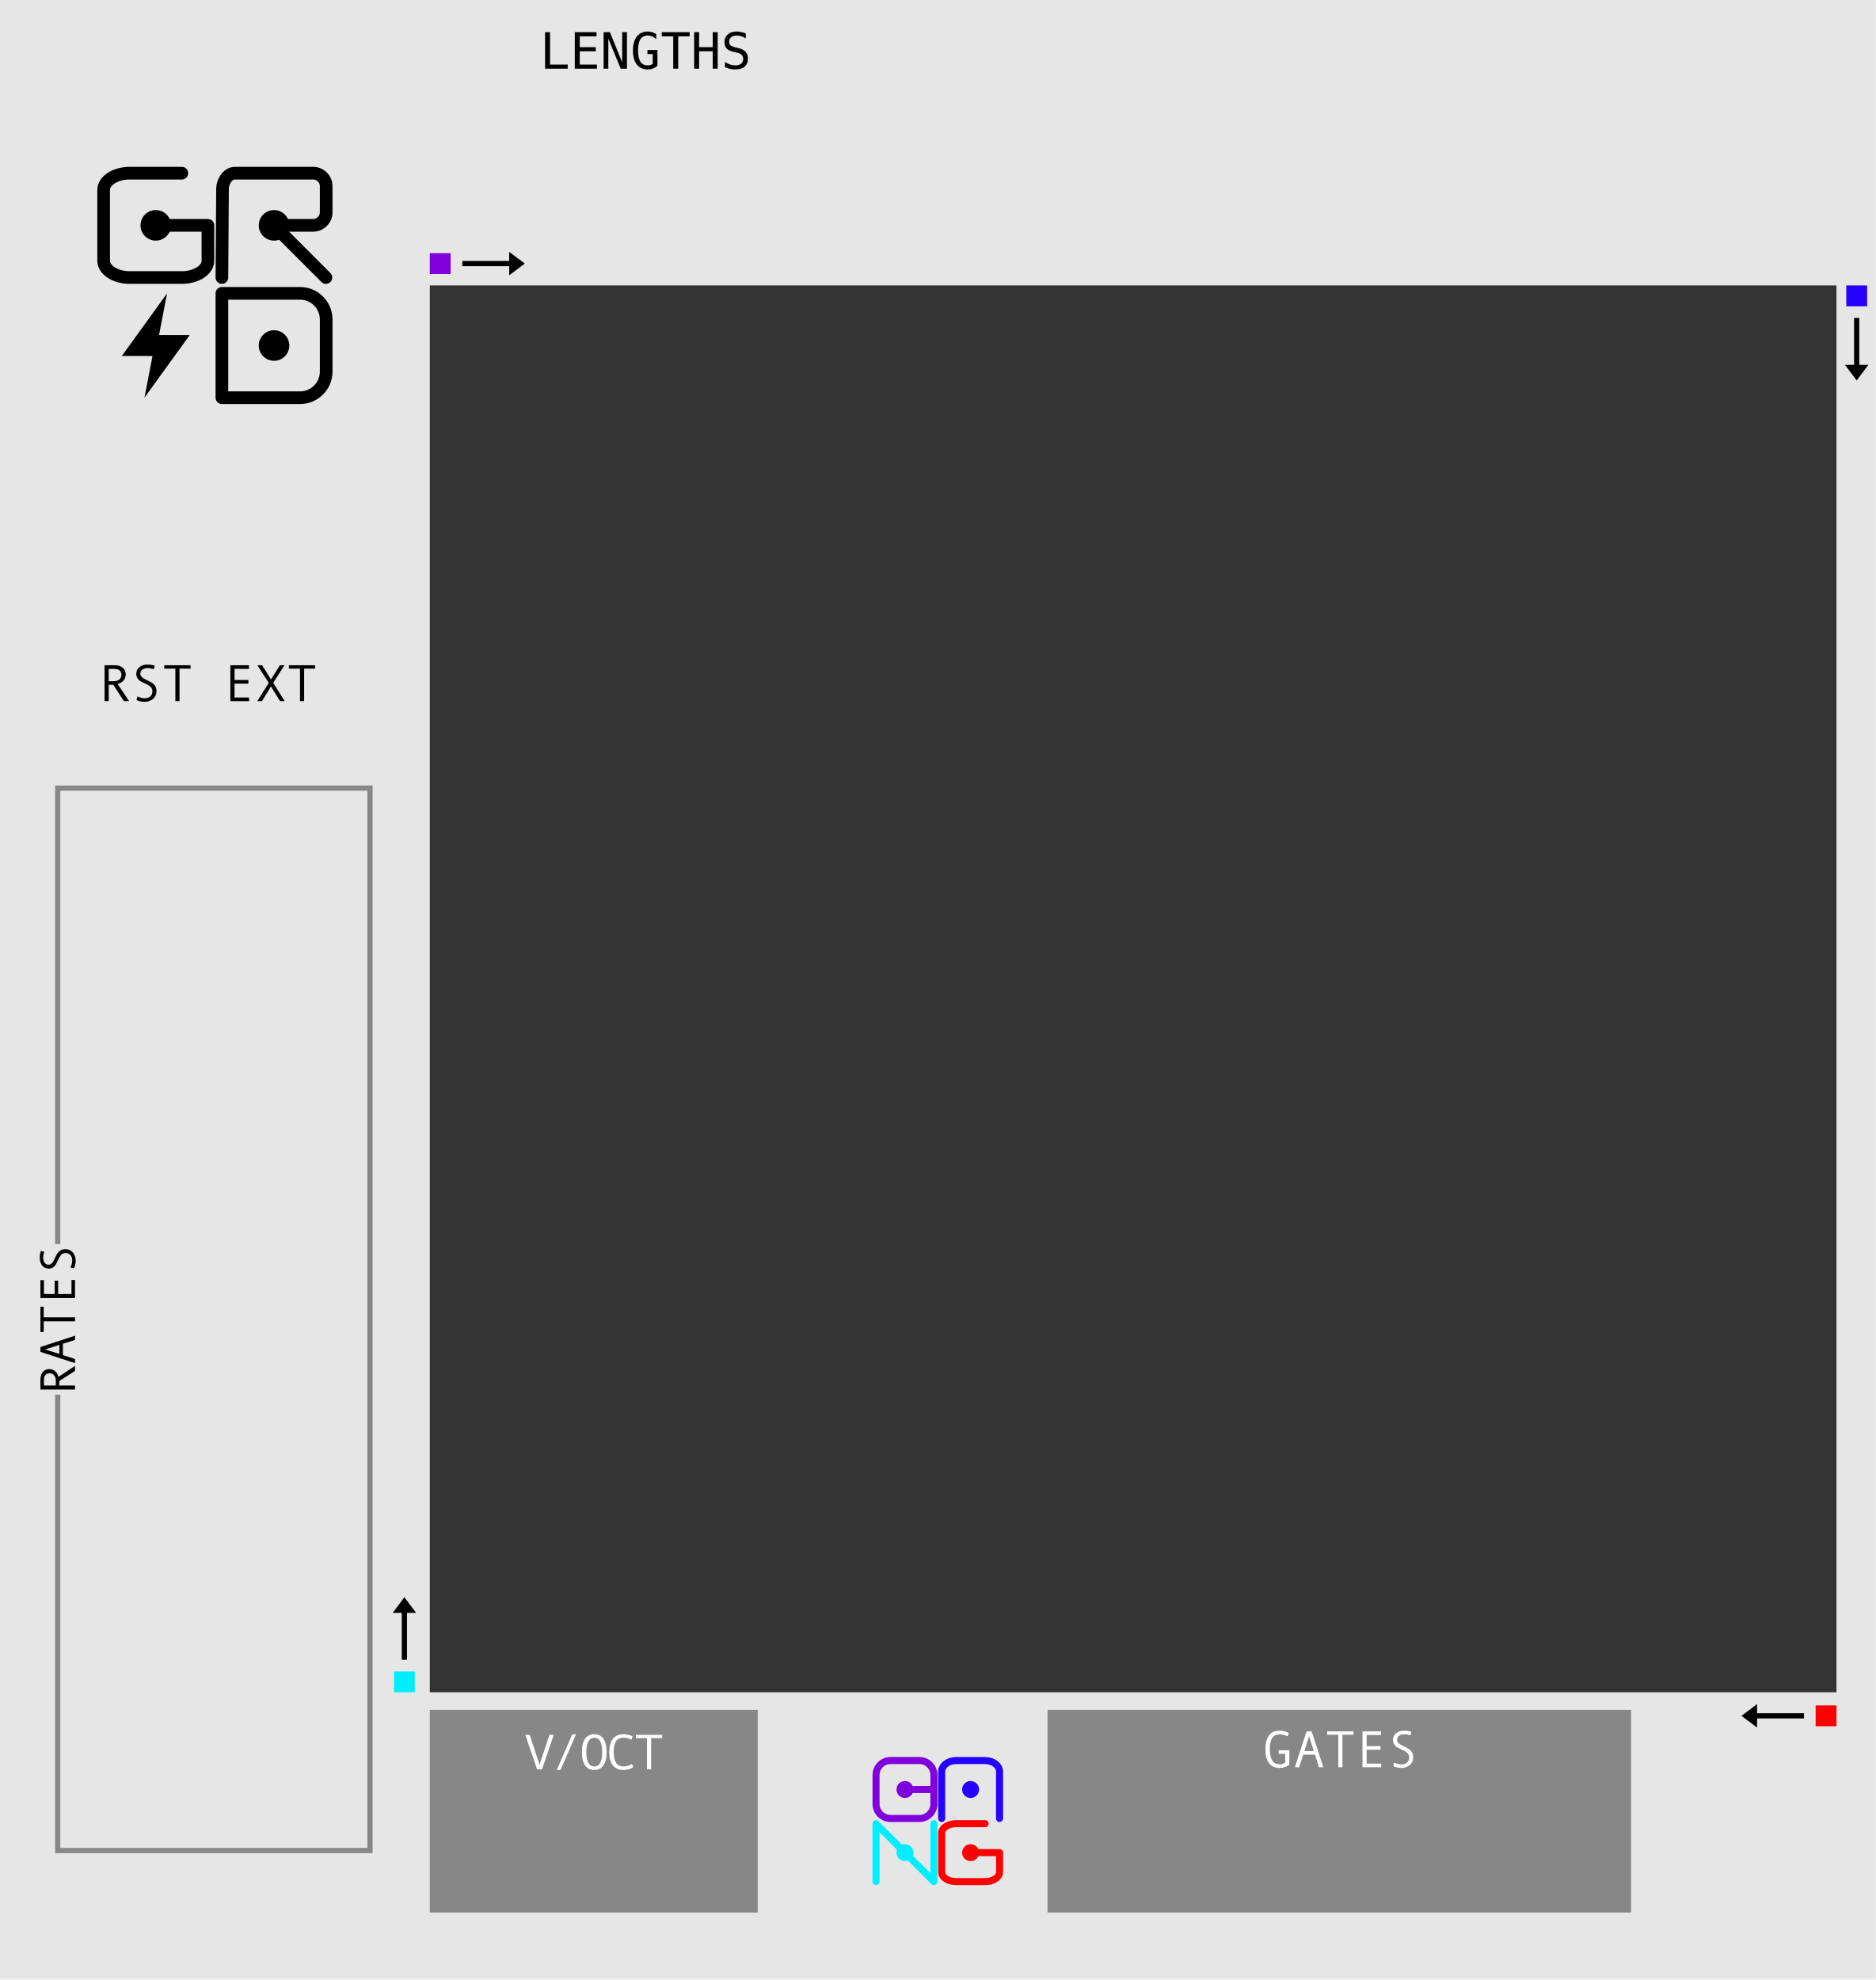
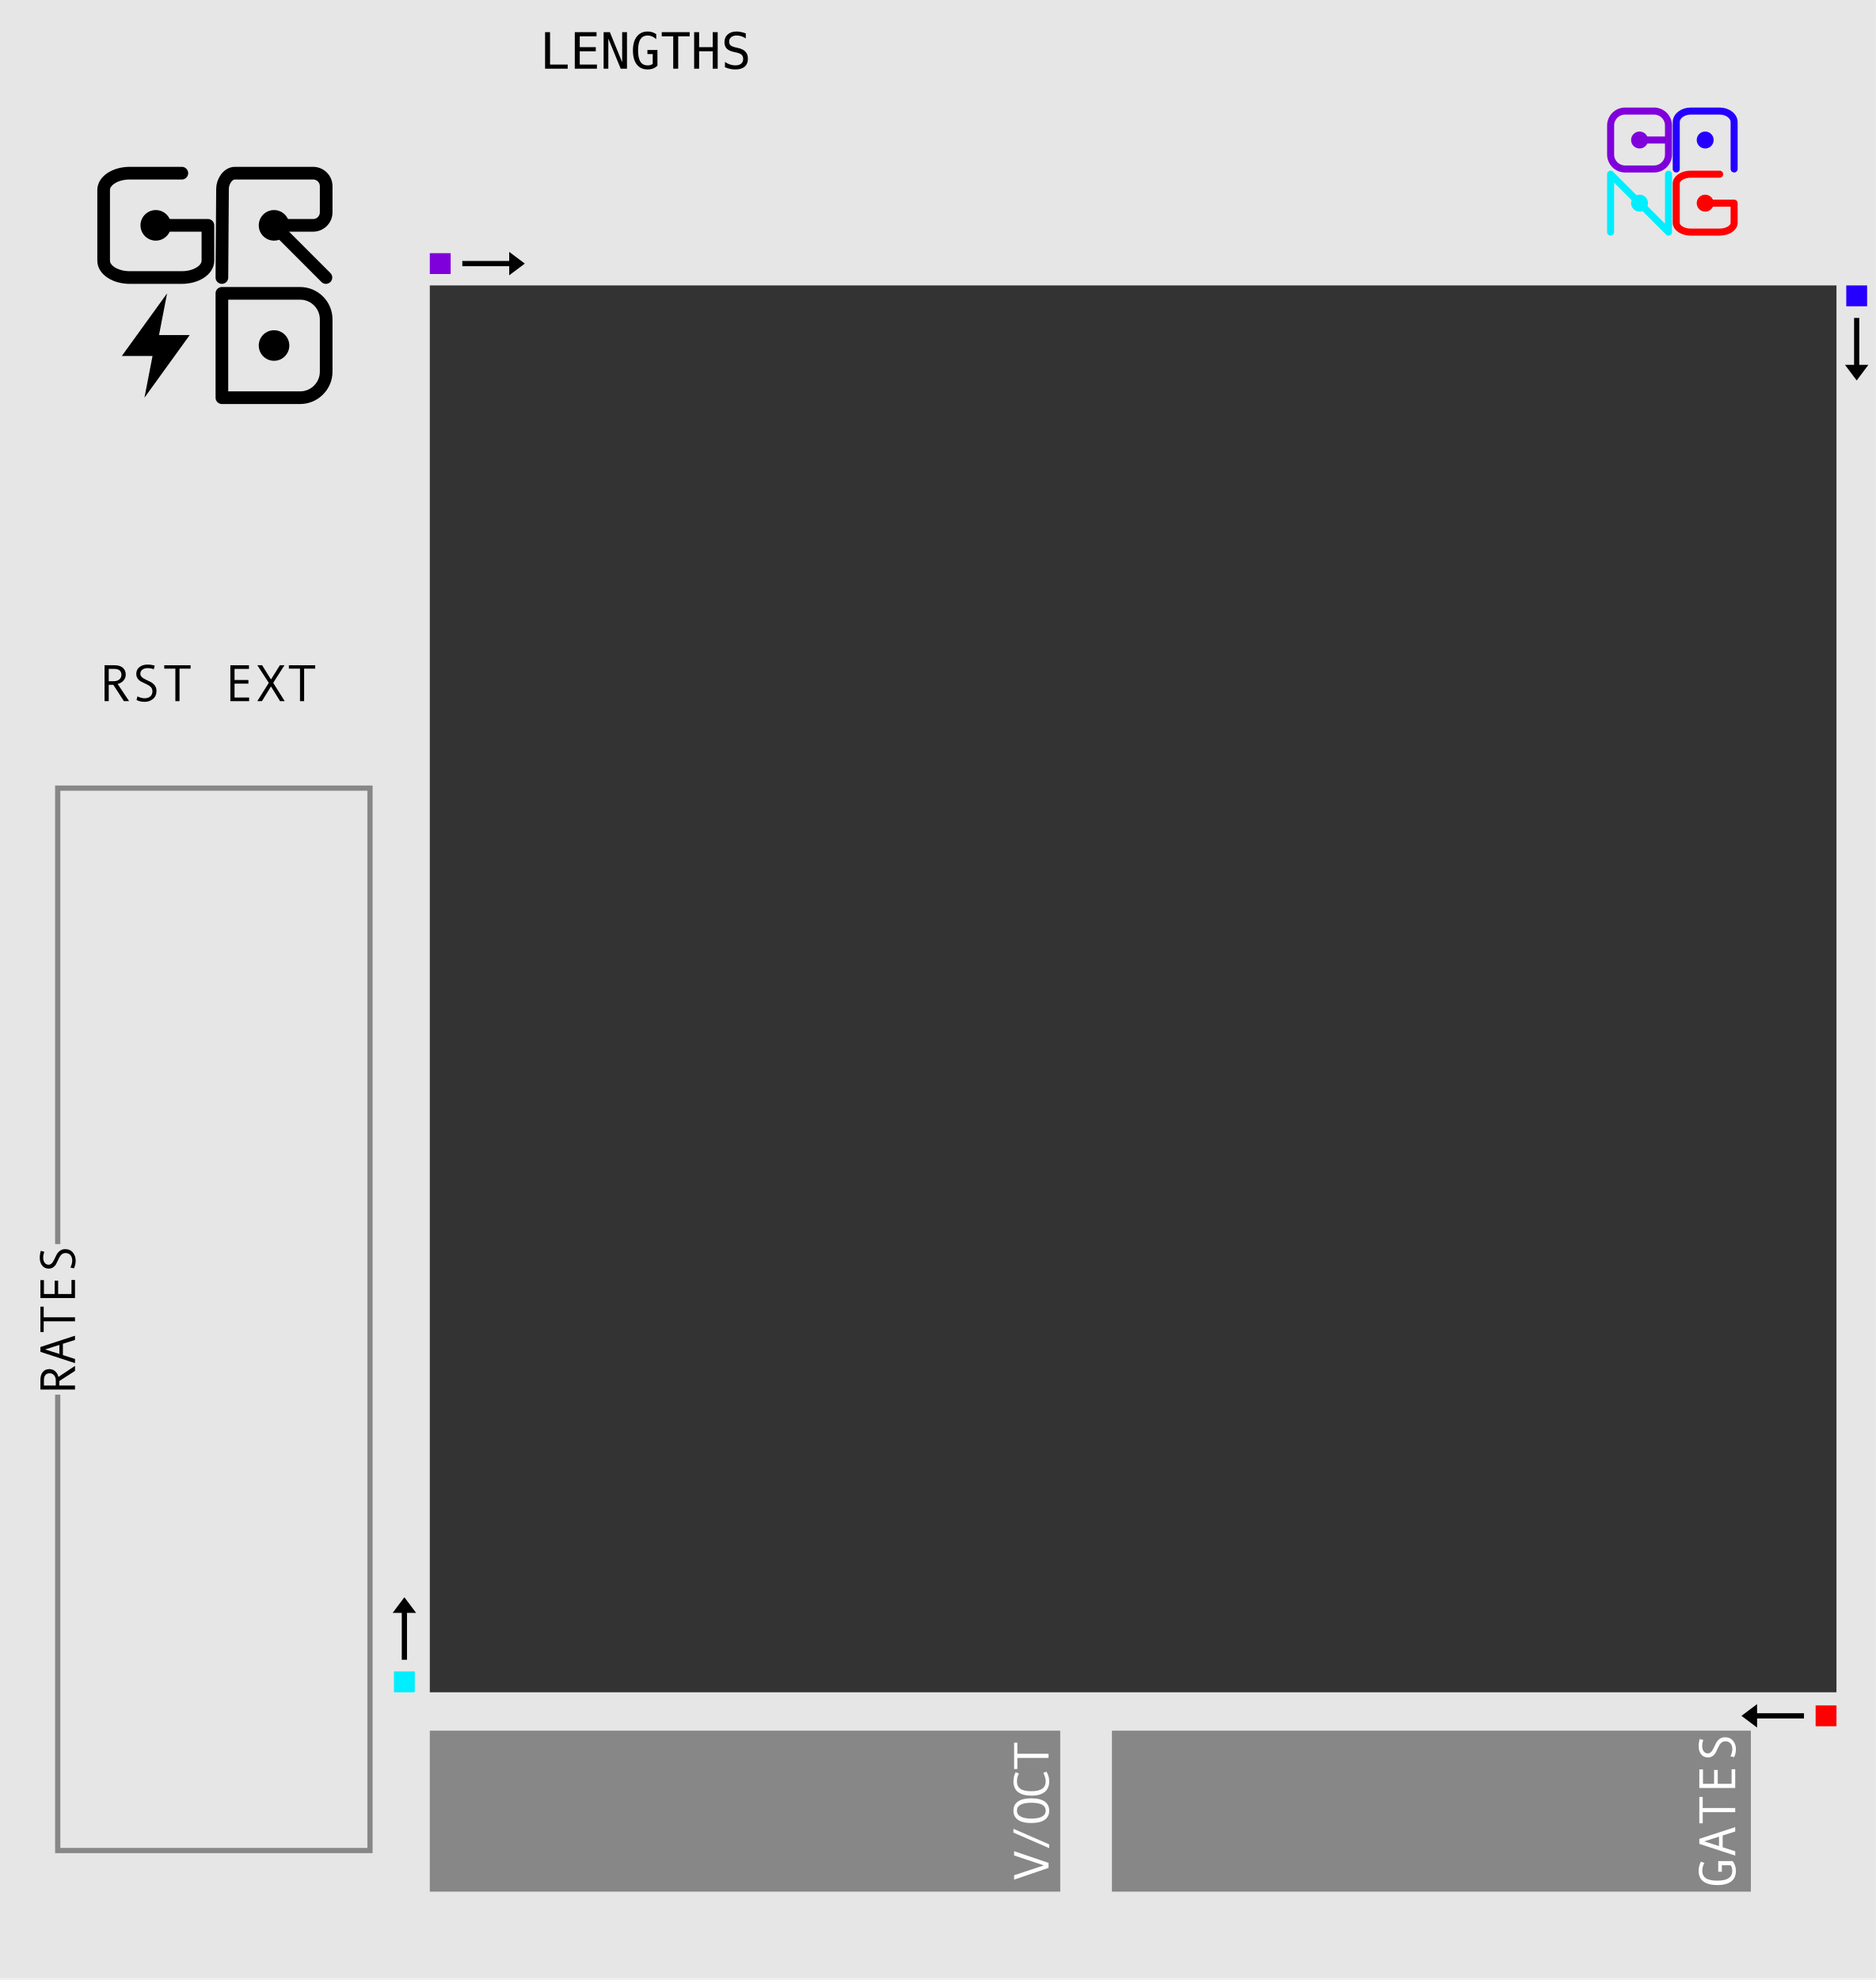
<svg xmlns="http://www.w3.org/2000/svg" width="100%" height="100%" viewBox="0 0 360 380" version="1.1" xml:space="preserve" style="fill-rule:evenodd;clip-rule:evenodd;stroke-miterlimit:36.5;">
  <rect id="StochSeqGrid" x="0" y="0" width="360" height="379.6" style="fill:none;" />
  <clipPath id="_clip1">
    <rect x="0" y="0" width="360" height="379.6" />
  </clipPath>
  <g clip-path="url(#_clip1)">
    <g id="Layer1">
      <rect id="background" x="0" y="0" width="360" height="380.662" style="fill:#e6e6e6;" />
      <rect id="rect" x="82.5" y="54.78" width="270" height="270" style="fill:#333;" />
      <rect x="82.5" y="48.587" width="4" height="4" style="fill:#8000db;" />
      <path d="M75.619,320.78l0,4l4,-0l0,-4l-4,-0Z" style="fill:#0ef;" />
      <path d="M358.381,58.78l-0,-4l-4,-0l-0,4l4,-0Z" style="fill:#2600ff;" />
      <rect x="348.5" y="327.303" width="4" height="4" style="fill:#f00;" />
      <path d="M97.738,48.337l3,2.25l-3,2.25l0,-4.5Z" />
      <path d="M88.738,50.587l9.6,-0" style="fill:none;stroke:#000;stroke-width:1px;" />
      <path d="M75.369,309.541l2.25,-3l2.25,3l-4.5,0Z" />
      <path d="M77.619,318.541l0,-9.6" style="fill:none;stroke:#000;stroke-width:1px;" />
      <path d="M358.631,70.018l-2.25,3l-2.25,-3l4.5,-0Z" />
      <path d="M356.381,61.018l-0,9.6" style="fill:none;stroke:#000;stroke-width:1px;" />
      <path d="M337.262,331.553l-3,-2.25l3,-2.25l-0,4.5Z" />
      <path d="M346.262,329.303l-9.6,0" style="fill:none;stroke:#000;stroke-width:1px;" />
-       <rect x="201.069" y="328.149" width="112.005" height="38.895" style="fill:#282828;fill-opacity:0.5;" />
-       <rect x="82.5" y="328.149" width="62.94" height="38.895" style="fill:#282828;fill-opacity:0.5;" />
+       <rect x="213.429" y="332.149" width="122.637" height="30.895" style="fill:#282828;fill-opacity:0.5;" />
+       <rect x="82.5" y="332.149" width="121.005" height="30.895" style="fill:#282828;fill-opacity:0.5;" />
      <rect x="11.078" y="151.258" width="59.94" height="203.895" style="fill:none;stroke:#282828;stroke-opacity:0.5;stroke-width:1px;stroke-miterlimit:1.5;" />
      <g id="grid">
        <g>
          <circle cx="52.6" cy="66.311" r="2.932" />
          <path d="M62.607,61.301c0,-2.761 -2.242,-5.003 -5.003,-5.003l-15.012,-0l0,20.026l15.012,0c2.761,0 5.003,-2.242 5.003,-5.003l0,-10.02Z" style="fill:none;stroke:#000;stroke-width:2.43px;stroke-linejoin:round;stroke-miterlimit:3;" />
        </g>
        <g>
          <circle cx="52.6" cy="43.248" r="2.932" />
          <path d="M52.553,43.248l10.007,10.014" style="fill:none;stroke:#000;stroke-width:2.43px;stroke-linecap:round;stroke-miterlimit:1.5;" />
          <path d="M52.553,43.248l7.551,0c1.382,0 2.503,-1.122 2.503,-2.503l0,-5.007c0,-1.382 -1.121,-2.503 -2.503,-2.503l-15.008,-0c-1.382,-0 -2.384,1.623 -2.384,3.004l-0.12,17.023" style="fill:none;stroke:#000;stroke-width:2.43px;stroke-linecap:round;stroke-linejoin:round;stroke-miterlimit:3;" />
        </g>
        <g>
          <circle cx="29.9" cy="43.248" r="2.932" />
          <path d="M34.904,33.235l-10.008,-0c-2.761,-0 -5.003,1.445 -5.003,3.224l-0,13.578c-0,1.78 2.242,3.225 5.003,3.225l10.008,-0c2.762,-0 5.004,-1.445 5.004,-3.225l-0,-6.789l-10.008,0" style="fill:none;stroke:#000;stroke-width:2.43px;stroke-linecap:round;stroke-linejoin:round;stroke-miterlimit:3;" />
        </g>
        <path d="M30.523,64.308l5.89,0l-8.684,12.016l1.548,-8.01l-5.89,-0l8.684,-12.016l-1.548,8.01Z" />
      </g>
      <g id="logo">
        <g>
-           <circle cx="173.704" cy="343.439" r="1.627" style="fill:#8000db;" />
-           <path d="M173.704,343.439l5.554,-0" style="fill:none;stroke:#8000db;stroke-width:1.35px;stroke-miterlimit:1.5;" />
-           <path d="M179.258,340.658c0,-1.532 -1.244,-2.777 -2.777,-2.777l-5.554,0c-1.532,0 -2.777,1.245 -2.777,2.777l0,5.561c0,1.533 1.245,2.777 2.777,2.777l5.554,-0c1.533,-0 2.777,-1.244 2.777,-2.777l0,-5.561Z" style="fill:none;stroke:#8000db;stroke-width:1.35px;stroke-linejoin:round;stroke-miterlimit:3;" />
+           <circle cx="314.704" cy="26.871" r="1.627" style="fill:#8000db;" />
+           <path d="M314.704,26.871l5.554,0" style="fill:none;stroke:#8000db;stroke-width:1.35px;stroke-miterlimit:1.5;" />
+           <path d="M320.258,24.091c0,-1.533 -1.244,-2.777 -2.777,-2.777l-5.554,-0c-1.532,-0 -2.777,1.244 -2.777,2.777l0,5.56c0,1.533 1.245,2.777 2.777,2.777l5.554,0c1.533,0 2.777,-1.244 2.777,-2.777l0,-5.56Z" style="fill:none;stroke:#8000db;stroke-width:1.35px;stroke-linejoin:round;stroke-miterlimit:3;" />
        </g>
        <g>
-           <circle cx="186.302" cy="355.556" r="1.627" style="fill:#f00;" />
-           <path d="M189.079,349.998l-5.554,0c-1.532,0 -2.777,0.802 -2.777,1.79l0,7.535c0,0.988 1.245,1.79 2.777,1.79l5.554,-0c1.533,-0 2.777,-0.802 2.777,-1.79l0,-3.767l-5.554,-0" style="fill:none;stroke:#f00;stroke-width:1.35px;stroke-linecap:round;stroke-linejoin:round;stroke-miterlimit:3;" />
+           <circle cx="327.302" cy="38.988" r="1.627" style="fill:#f00;" />
+           <path d="M330.079,33.431l-5.554,-0c-1.532,-0 -2.777,0.802 -2.777,1.79l0,7.535c0,0.988 1.245,1.789 2.777,1.789l5.554,0c1.533,0 2.777,-0.801 2.777,-1.789l0,-3.768l-5.554,0" style="fill:none;stroke:#f00;stroke-width:1.35px;stroke-linecap:round;stroke-linejoin:round;stroke-miterlimit:3;" />
        </g>
        <g>
-           <circle cx="186.302" cy="343.439" r="1.627" style="fill:#2600ff;" />
-           <path d="M191.856,348.996l0,-8.982c0,-1.177 -1.244,-2.133 -2.777,-2.133l-5.554,0c-1.532,0 -2.777,0.956 -2.777,2.133l0,8.982" style="fill:none;stroke:#2600ff;stroke-width:1.35px;stroke-linecap:round;stroke-linejoin:round;stroke-miterlimit:3;" />
+           <circle cx="327.302" cy="26.871" r="1.627" style="fill:#2600ff;" />
+           <path d="M332.856,32.428l0,-8.981c0,-1.177 -1.244,-2.133 -2.777,-2.133l-5.554,-0c-1.532,-0 -2.777,0.956 -2.777,2.133l0,8.981" style="fill:none;stroke:#2600ff;stroke-width:1.35px;stroke-linecap:round;stroke-linejoin:round;stroke-miterlimit:3;" />
        </g>
        <g>
-           <circle cx="173.701" cy="355.556" r="1.627" style="fill:#0ef;" />
-           <path d="M168.144,361.113l-0,-11.115l11.114,11.115l0,-11.115" style="fill:none;stroke:#0ef;stroke-width:1.35px;stroke-linecap:round;stroke-linejoin:round;stroke-miterlimit:1.5;" />
+           <circle cx="314.701" cy="38.988" r="1.627" style="fill:#0ef;" />
+           <path d="M309.144,44.545l-0,-11.114l11.114,11.114l0,-11.114" style="fill:none;stroke:#0ef;stroke-width:1.35px;stroke-linecap:round;stroke-linejoin:round;stroke-miterlimit:1.5;" />
        </g>
      </g>
      <g>
-         <path d="M106.29,332.952l-2.246,6.612l-0.962,-0l-2.251,-6.612l0.84,0l1.89,5.722l1.899,-5.722l0.83,0Z" style="fill:#fff;fill-rule:nonzero;" />
-         <path d="M110.584,332.826l-2.993,6.864l-0.718,0l2.979,-6.864l0.732,-0Z" style="fill:#fff;fill-rule:nonzero;" />
-         <path d="M114.063,332.826c0.771,-0 1.359,0.293 1.765,0.878c0.405,0.586 0.608,1.438 0.608,2.556c-0,1.113 -0.202,1.962 -0.606,2.549c-0.403,0.588 -0.993,0.881 -1.767,0.881c-0.769,0 -1.355,-0.293 -1.761,-0.878c-0.405,-0.586 -0.608,-1.436 -0.608,-2.552c0,-1.115 0.202,-1.966 0.606,-2.553c0.404,-0.587 0.991,-0.881 1.763,-0.881Zm-0,6.19c1.015,-0 1.523,-0.919 1.523,-2.756c0,-1.839 -0.508,-2.759 -1.523,-2.759c-0.495,-0 -0.872,0.238 -1.131,0.714c-0.259,0.477 -0.388,1.158 -0.388,2.045c0,0.897 0.129,1.58 0.386,2.05c0.257,0.471 0.635,0.706 1.133,0.706Z" style="fill:#fff;fill-rule:nonzero;" />
-         <path d="M121.555,339.151c-0.541,0.36 -1.167,0.539 -1.88,0.539c-0.892,0 -1.57,-0.293 -2.034,-0.881c-0.464,-0.587 -0.696,-1.436 -0.696,-2.549c0,-1.074 0.225,-1.915 0.674,-2.523c0.449,-0.607 1.135,-0.911 2.056,-0.911c0.332,-0 0.661,0.04 0.986,0.122c0.326,0.081 0.588,0.189 0.786,0.323l-0.263,0.604c-0.459,-0.249 -0.962,-0.374 -1.509,-0.374c-0.635,-0 -1.107,0.221 -1.416,0.663c-0.309,0.442 -0.464,1.141 -0.464,2.096c0,1.837 0.627,2.756 1.88,2.756c0.531,-0 1.074,-0.157 1.631,-0.469l0.249,0.604Z" style="fill:#fff;fill-rule:nonzero;" />
-         <path d="M127.108,333.576l-2.124,-0l0,5.988l-0.795,-0l-0,-5.988l-2.134,-0l-0,-0.624l5.053,0l0,0.624Z" style="fill:#fff;fill-rule:nonzero;" />
+         <path d="M194.652,355.276l6.611,2.246l0,0.962l-6.611,2.251l-0,-0.84l5.721,-1.889l-5.721,-1.9l-0,-0.83Z" style="fill:#fff;fill-rule:nonzero;" />
+         <path d="M194.525,350.982l6.865,2.993l-0,0.718l-6.865,-2.978l0,-0.733Z" style="fill:#fff;fill-rule:nonzero;" />
+         <path d="M194.525,347.504c0,-0.772 0.293,-1.36 0.879,-1.766c0.585,-0.405 1.437,-0.607 2.556,-0.607c1.112,-0 1.961,0.201 2.549,0.605c0.587,0.404 0.881,0.993 0.881,1.768c-0,0.768 -0.293,1.355 -0.879,1.76c-0.586,0.405 -1.436,0.608 -2.551,0.608c-1.115,-0 -1.967,-0.202 -2.554,-0.606c-0.587,-0.403 -0.881,-0.991 -0.881,-1.762Zm6.19,-0c-0,-1.016 -0.919,-1.524 -2.755,-1.524c-1.84,0 -2.76,0.508 -2.76,1.524c-0,0.494 0.238,0.871 0.714,1.13c0.477,0.259 1.159,0.388 2.046,0.388c0.896,0 1.58,-0.128 2.05,-0.386c0.47,-0.257 0.705,-0.634 0.705,-1.132Z" style="fill:#fff;fill-rule:nonzero;" />
+         <path d="M200.851,340.011c0.359,0.541 0.539,1.167 0.539,1.88c-0,0.892 -0.294,1.57 -0.881,2.034c-0.588,0.464 -1.437,0.696 -2.549,0.696c-1.075,-0 -1.916,-0.225 -2.524,-0.674c-0.607,-0.449 -0.911,-1.134 -0.911,-2.056c0,-0.332 0.041,-0.66 0.122,-0.986c0.081,-0.326 0.189,-0.588 0.323,-0.786l0.605,0.264c-0.25,0.459 -0.375,0.961 -0.375,1.508c-0,0.635 0.221,1.107 0.663,1.416c0.442,0.31 1.141,0.464 2.097,0.464c1.836,0 2.755,-0.626 2.755,-1.88c-0,-0.53 -0.156,-1.074 -0.469,-1.631l0.605,-0.249Z" style="fill:#fff;fill-rule:nonzero;" />
+         <path d="M195.275,334.458l-0,2.124l5.988,-0l0,0.796l-5.988,-0l-0,2.133l-0.623,0l-0,-5.053l0.623,-0Z" style="fill:#fff;fill-rule:nonzero;" />
      </g>
      <g>
        <path d="M47.817,134.564l-3.599,0l0,-6.89l3.57,0l-0,0.699l-2.769,-0l-0,2.133l2.661,0l0,0.699l-2.661,-0l-0,2.661l2.798,-0l-0,0.698Z" style="fill-rule:nonzero;" />
        <path d="M54.648,134.564l-0.889,0l-1.748,-2.822l-1.733,2.822l-0.889,0l2.202,-3.511l-2.192,-3.379l0.918,0l1.694,2.73l1.709,-2.73l0.879,0l-2.158,3.379l2.207,3.511Z" style="fill-rule:nonzero;" />
        <path d="M60.502,128.324l-2.124,-0l0,6.24l-0.796,0l0,-6.24l-2.133,-0l-0,-0.65l5.053,0l0,0.65Z" style="fill-rule:nonzero;" />
      </g>
      <g>
        <path d="M24.78,134.564l-1.001,0l-2.022,-3.13l-0.889,0l0,3.13l-0.8,0l-0,-6.89l1.948,0c0.654,0 1.171,0.159 1.55,0.477c0.379,0.317 0.569,0.759 0.569,1.325c-0,0.42 -0.138,0.794 -0.415,1.121c-0.277,0.327 -0.658,0.549 -1.143,0.666l2.203,3.301Zm-3.912,-3.828l1.011,-0c0.423,-0 0.767,-0.115 1.03,-0.344c0.264,-0.23 0.396,-0.519 0.396,-0.867c-0,-0.768 -0.469,-1.152 -1.406,-1.152l-1.031,-0l0,2.363Z" style="fill-rule:nonzero;" />
        <path d="M29.516,128.436c-0.41,-0.14 -0.799,-0.21 -1.167,-0.21c-0.417,0 -0.756,0.095 -1.018,0.286c-0.262,0.19 -0.393,0.461 -0.393,0.813c-0,0.416 0.343,0.783 1.03,1.098c0.508,0.235 0.844,0.398 1.008,0.489c0.165,0.091 0.332,0.216 0.501,0.376c0.169,0.159 0.305,0.347 0.407,0.564c0.103,0.216 0.154,0.459 0.154,0.73c0,0.67 -0.225,1.19 -0.676,1.56c-0.451,0.369 -0.982,0.554 -1.594,0.554c-0.593,-0 -1.112,-0.117 -1.558,-0.352l0.166,-0.688c0.524,0.238 0.982,0.356 1.372,0.356c0.456,0 0.821,-0.118 1.096,-0.354c0.276,-0.236 0.413,-0.56 0.413,-0.974c0,-0.306 -0.089,-0.565 -0.269,-0.779c-0.179,-0.213 -0.509,-0.43 -0.991,-0.651c-0.495,-0.228 -0.814,-0.384 -0.959,-0.467c-0.145,-0.083 -0.289,-0.198 -0.432,-0.344c-0.144,-0.146 -0.254,-0.311 -0.332,-0.493c-0.078,-0.182 -0.118,-0.381 -0.118,-0.596c0,-0.57 0.206,-1.014 0.616,-1.333c0.41,-0.319 0.929,-0.478 1.557,-0.478c0.459,-0 0.915,0.07 1.368,0.21l-0.181,0.683Z" style="fill-rule:nonzero;" />
        <path d="M36.581,128.324l-2.124,-0l0,6.24l-0.796,0l0,-6.24l-2.133,-0l-0,-0.65l5.053,0l0,0.65Z" style="fill-rule:nonzero;" />
      </g>
      <g>
-         <path d="M247.485,338.682c-0.564,0.413 -1.187,0.62 -1.871,0.62c-0.895,0 -1.573,-0.303 -2.036,-0.91c-0.462,-0.608 -0.693,-1.495 -0.693,-2.664c-0,-1.13 0.224,-2.009 0.671,-2.637c0.448,-0.628 1.134,-0.942 2.058,-0.942c0.333,-0 0.661,0.042 0.987,0.127c0.325,0.084 0.587,0.197 0.786,0.337l-0.264,0.63c-0.459,-0.261 -0.962,-0.391 -1.509,-0.391c-0.631,-0 -1.102,0.231 -1.413,0.693c-0.311,0.463 -0.466,1.19 -0.466,2.183c-0,1.914 0.626,2.871 1.879,2.871c0.472,0 0.829,-0.099 1.07,-0.298l-0,-1.699l-1.24,-0l-0,-0.693l2.041,-0l-0,2.773Z" style="fill:#fff;fill-rule:nonzero;" />
-         <path d="M254.008,339.17l-0.84,0l-0.762,-2.412l-2.26,0l-0.772,2.412l-0.83,0l2.251,-6.889l0.962,-0l2.251,6.889Zm-1.831,-3.11l-0.903,-2.852l-0.899,2.852l1.802,-0Z" style="fill:#fff;fill-rule:nonzero;" />
-         <path d="M259.799,332.93l-2.124,0l0,6.24l-0.796,0l0,-6.24l-2.134,0l0,-0.649l5.054,-0l0,0.649Z" style="fill:#fff;fill-rule:nonzero;" />
-         <path d="M265.116,339.17l-3.598,0l-0,-6.889l3.569,-0l0,0.698l-2.768,-0l-0,2.134l2.661,-0l-0,0.698l-2.661,-0l-0,2.661l2.797,0l0,0.698Z" style="fill:#fff;fill-rule:nonzero;" />
-         <path d="M270.737,333.042c-0.411,-0.14 -0.8,-0.21 -1.167,-0.21c-0.417,0 -0.756,0.096 -1.019,0.286c-0.262,0.191 -0.393,0.461 -0.393,0.813c0,0.417 0.344,0.783 1.031,1.099c0.508,0.234 0.844,0.397 1.008,0.488c0.164,0.091 0.331,0.216 0.5,0.376c0.17,0.159 0.306,0.347 0.408,0.564c0.103,0.216 0.154,0.46 0.154,0.73c0,0.67 -0.225,1.19 -0.676,1.56c-0.451,0.369 -0.983,0.554 -1.595,0.554c-0.592,0 -1.111,-0.117 -1.557,-0.351l0.166,-0.689c0.524,0.238 0.981,0.357 1.372,0.357c0.456,-0 0.821,-0.118 1.096,-0.354c0.275,-0.236 0.413,-0.561 0.413,-0.975c-0,-0.306 -0.09,-0.565 -0.269,-0.778c-0.179,-0.214 -0.509,-0.431 -0.991,-0.652c-0.495,-0.228 -0.815,-0.384 -0.959,-0.467c-0.145,-0.083 -0.289,-0.197 -0.433,-0.344c-0.143,-0.146 -0.254,-0.311 -0.332,-0.493c-0.078,-0.182 -0.117,-0.381 -0.117,-0.596c0,-0.569 0.205,-1.014 0.615,-1.333c0.411,-0.319 0.93,-0.478 1.558,-0.478c0.459,-0 0.915,0.07 1.367,0.21l-0.18,0.683Z" style="fill:#fff;fill-rule:nonzero;" />
+         <path d="M332.578,357.184c0.414,0.563 0.62,1.186 0.62,1.87c0,0.895 -0.303,1.574 -0.91,2.036c-0.608,0.462 -1.495,0.693 -2.664,0.693c-1.13,0 -2.008,-0.223 -2.637,-0.671c-0.628,-0.448 -0.942,-1.134 -0.942,-2.058c-0,-0.332 0.042,-0.661 0.127,-0.986c0.084,-0.326 0.197,-0.588 0.337,-0.787l0.63,0.264c-0.261,0.459 -0.391,0.962 -0.391,1.509c0,0.631 0.231,1.103 0.693,1.413c0.463,0.311 1.19,0.467 2.183,0.467c1.914,-0 2.871,-0.627 2.871,-1.88c0,-0.472 -0.099,-0.829 -0.298,-1.069l-1.699,-0l0,1.24l-0.693,-0l-0,-2.041l2.773,-0Z" style="fill:#fff;fill-rule:nonzero;" />
+         <path d="M333.066,350.66l0,0.84l-2.412,0.762l0,2.261l2.412,0.771l0,0.83l-6.889,-2.251l-0,-0.962l6.889,-2.251Zm-3.11,1.831l-2.852,0.904l2.852,0.898l0,-1.802Z" style="fill:#fff;fill-rule:nonzero;" />
+         <path d="M326.826,344.869l0,2.124l6.24,0l0,0.796l-6.24,0l0,2.134l-0.649,0l-0,-5.054l0.649,0Z" style="fill:#fff;fill-rule:nonzero;" />
+         <path d="M333.066,339.552l0,3.599l-6.889,-0l-0,-3.57l0.698,0l-0,2.769l2.134,-0l-0,-2.661l0.698,-0l0,2.661l2.661,-0l0,-2.798l0.698,-0Z" style="fill:#fff;fill-rule:nonzero;" />
+         <path d="M326.938,333.932c-0.14,0.41 -0.209,0.799 -0.209,1.167c-0,0.417 0.095,0.756 0.285,1.018c0.191,0.262 0.462,0.393 0.813,0.393c0.417,-0 0.783,-0.343 1.099,-1.03c0.234,-0.508 0.397,-0.844 0.488,-1.009c0.091,-0.164 0.217,-0.331 0.376,-0.5c0.16,-0.169 0.348,-0.305 0.564,-0.408c0.216,-0.102 0.46,-0.154 0.73,-0.154c0.671,0 1.191,0.226 1.56,0.677c0.369,0.45 0.554,0.982 0.554,1.594c0,0.592 -0.117,1.112 -0.351,1.558l-0.689,-0.167c0.238,-0.524 0.357,-0.981 0.357,-1.372c-0,-0.455 -0.118,-0.821 -0.354,-1.096c-0.236,-0.275 -0.561,-0.412 -0.974,-0.412c-0.306,-0 -0.566,0.089 -0.779,0.268c-0.214,0.179 -0.431,0.51 -0.652,0.991c-0.228,0.495 -0.383,0.815 -0.466,0.96c-0.083,0.145 -0.198,0.289 -0.345,0.432c-0.146,0.143 -0.311,0.254 -0.493,0.332c-0.182,0.078 -0.381,0.117 -0.596,0.117c-0.569,0 -1.014,-0.205 -1.333,-0.615c-0.319,-0.41 -0.478,-0.929 -0.478,-1.558c-0,-0.459 0.07,-0.914 0.21,-1.367l0.683,0.181Z" style="fill:#fff;fill-rule:nonzero;" />
      </g>
-     </g>
-     <text x="103.611px" y="13.187px" style="font-family:'AndaleMono', 'Andale Mono', monospace;font-size:9.631px;">LENGTHS</text>
-     <g>
-       <path d="M5.658,267.66l0,-28.899l10.835,0l0,28.899l-10.835,-0Z" style="fill:#e6e6e6;fill-rule:nonzero;" />
-       <path d="M14.396,262.139l-0,0.964l-3.015,1.947l0,0.856l3.015,-0l-0,0.771l-6.636,0l0,-1.876c0,-0.631 0.153,-1.128 0.459,-1.494c0.305,-0.365 0.731,-0.547 1.277,-0.547c0.404,-0 0.764,0.133 1.079,0.399c0.315,0.267 0.529,0.634 0.642,1.101l3.179,-2.121Zm-3.687,3.767l-0,-0.974c-0,-0.407 -0.111,-0.738 -0.332,-0.992c-0.221,-0.254 -0.499,-0.381 -0.834,-0.381c-0.74,0 -1.11,0.452 -1.11,1.354l-0,0.993l2.276,-0Z" style="fill-rule:nonzero;" />
-       <path d="M14.396,256.35l-0,0.808l-2.323,0.734l-0,2.178l2.323,0.743l-0,0.799l-6.636,-2.168l0,-0.926l6.636,-2.168Zm-2.996,1.763l-2.746,0.87l2.746,0.866l0,-1.736Z" style="fill-rule:nonzero;" />
-       <path d="M8.386,250.772l-0,2.046l6.01,-0l-0,0.766l-6.01,0l-0,2.055l-0.626,0l0,-4.867l0.626,0Z" style="fill-rule:nonzero;" />
-       <path d="M14.396,245.651l-0,3.466l-6.636,-0l0,-3.438l0.673,-0l-0,2.666l2.055,0l-0,-2.563l0.672,0l0,2.563l2.563,0l0,-2.694l0.673,-0Z" style="fill-rule:nonzero;" />
-       <path d="M8.494,240.238c-0.135,0.395 -0.202,0.769 -0.202,1.124c-0,0.401 0.091,0.728 0.275,0.98c0.183,0.253 0.444,0.379 0.783,0.379c0.401,-0 0.754,-0.331 1.058,-0.992c0.226,-0.49 0.382,-0.813 0.47,-0.972c0.088,-0.158 0.209,-0.319 0.362,-0.482c0.154,-0.163 0.335,-0.294 0.544,-0.392c0.208,-0.099 0.442,-0.148 0.703,-0.148c0.645,-0 1.146,0.217 1.502,0.651c0.356,0.434 0.534,0.946 0.534,1.535c-0,0.571 -0.113,1.071 -0.339,1.501l-0.663,-0.16c0.229,-0.505 0.344,-0.946 0.344,-1.322c-0,-0.439 -0.114,-0.791 -0.341,-1.056c-0.228,-0.265 -0.54,-0.397 -0.939,-0.397c-0.294,-0 -0.544,0.086 -0.75,0.259c-0.205,0.172 -0.414,0.49 -0.628,0.954c-0.219,0.477 -0.369,0.785 -0.449,0.924c-0.08,0.14 -0.19,0.279 -0.331,0.417c-0.141,0.138 -0.3,0.244 -0.475,0.319c-0.176,0.076 -0.367,0.113 -0.574,0.113c-0.549,0 -0.977,-0.197 -1.284,-0.592c-0.307,-0.395 -0.461,-0.895 -0.461,-1.501c0,-0.442 0.068,-0.88 0.203,-1.316l0.658,0.174Z" style="fill-rule:nonzero;" />
+       <g>
+         <path d="M5.658,267.66l0,-28.899l10.835,0l0,28.899l-10.835,-0Z" style="fill:#e6e6e6;fill-rule:nonzero;" />
+         <path d="M14.396,262.139l-0,0.964l-3.015,1.947l0,0.856l3.015,-0l-0,0.771l-6.636,0l0,-1.876c0,-0.631 0.153,-1.128 0.459,-1.494c0.305,-0.365 0.731,-0.547 1.277,-0.547c0.404,-0 0.764,0.133 1.079,0.399c0.315,0.267 0.529,0.634 0.642,1.101l3.179,-2.121Zm-3.687,3.767l-0,-0.974c-0,-0.407 -0.111,-0.738 -0.332,-0.992c-0.221,-0.254 -0.499,-0.381 -0.834,-0.381c-0.74,0 -1.11,0.452 -1.11,1.354l-0,0.993l2.276,-0Z" style="fill-rule:nonzero;" />
+         <path d="M14.396,256.35l-0,0.808l-2.323,0.734l-0,2.178l2.323,0.743l-0,0.799l-6.636,-2.168l0,-0.926l6.636,-2.168Zm-2.996,1.763l-2.746,0.87l2.746,0.866l0,-1.736Z" style="fill-rule:nonzero;" />
+         <path d="M8.386,250.772l-0,2.046l6.01,-0l-0,0.766l-6.01,0l-0,2.055l-0.626,0l0,-4.867l0.626,0Z" style="fill-rule:nonzero;" />
+         <path d="M14.396,245.651l-0,3.466l-6.636,-0l0,-3.438l0.673,-0l-0,2.666l2.055,0l-0,-2.563l0.672,0l0,2.563l2.563,0l0,-2.694l0.673,-0Z" style="fill-rule:nonzero;" />
+         <path d="M8.494,240.238c-0.135,0.395 -0.202,0.769 -0.202,1.124c-0,0.401 0.091,0.728 0.275,0.98c0.183,0.253 0.444,0.379 0.783,0.379c0.401,-0 0.754,-0.331 1.058,-0.992c0.226,-0.49 0.382,-0.813 0.47,-0.972c0.088,-0.158 0.209,-0.319 0.362,-0.482c0.154,-0.163 0.335,-0.294 0.544,-0.392c0.208,-0.099 0.442,-0.148 0.703,-0.148c0.645,-0 1.146,0.217 1.502,0.651c0.356,0.434 0.534,0.946 0.534,1.535c-0,0.571 -0.113,1.071 -0.339,1.501l-0.663,-0.16c0.229,-0.505 0.344,-0.946 0.344,-1.322c-0,-0.439 -0.114,-0.791 -0.341,-1.056c-0.228,-0.265 -0.54,-0.397 -0.939,-0.397c-0.294,-0 -0.544,0.086 -0.75,0.259c-0.205,0.172 -0.414,0.49 -0.628,0.954c-0.219,0.477 -0.369,0.785 -0.449,0.924c-0.08,0.14 -0.19,0.279 -0.331,0.417c-0.141,0.138 -0.3,0.244 -0.475,0.319c-0.176,0.076 -0.367,0.113 -0.574,0.113c-0.549,0 -0.977,-0.197 -1.284,-0.592c-0.307,-0.395 -0.461,-0.895 -0.461,-1.501c0,-0.442 0.068,-0.88 0.203,-1.316l0.658,0.174Z" style="fill-rule:nonzero;" />
+       </g>
+       <text x="103.611px" y="13.187px" style="font-family:'AndaleMono', 'Andale Mono', monospace;font-size:9.631px;">LENGTHS</text>
    </g>
  </g>
</svg>
